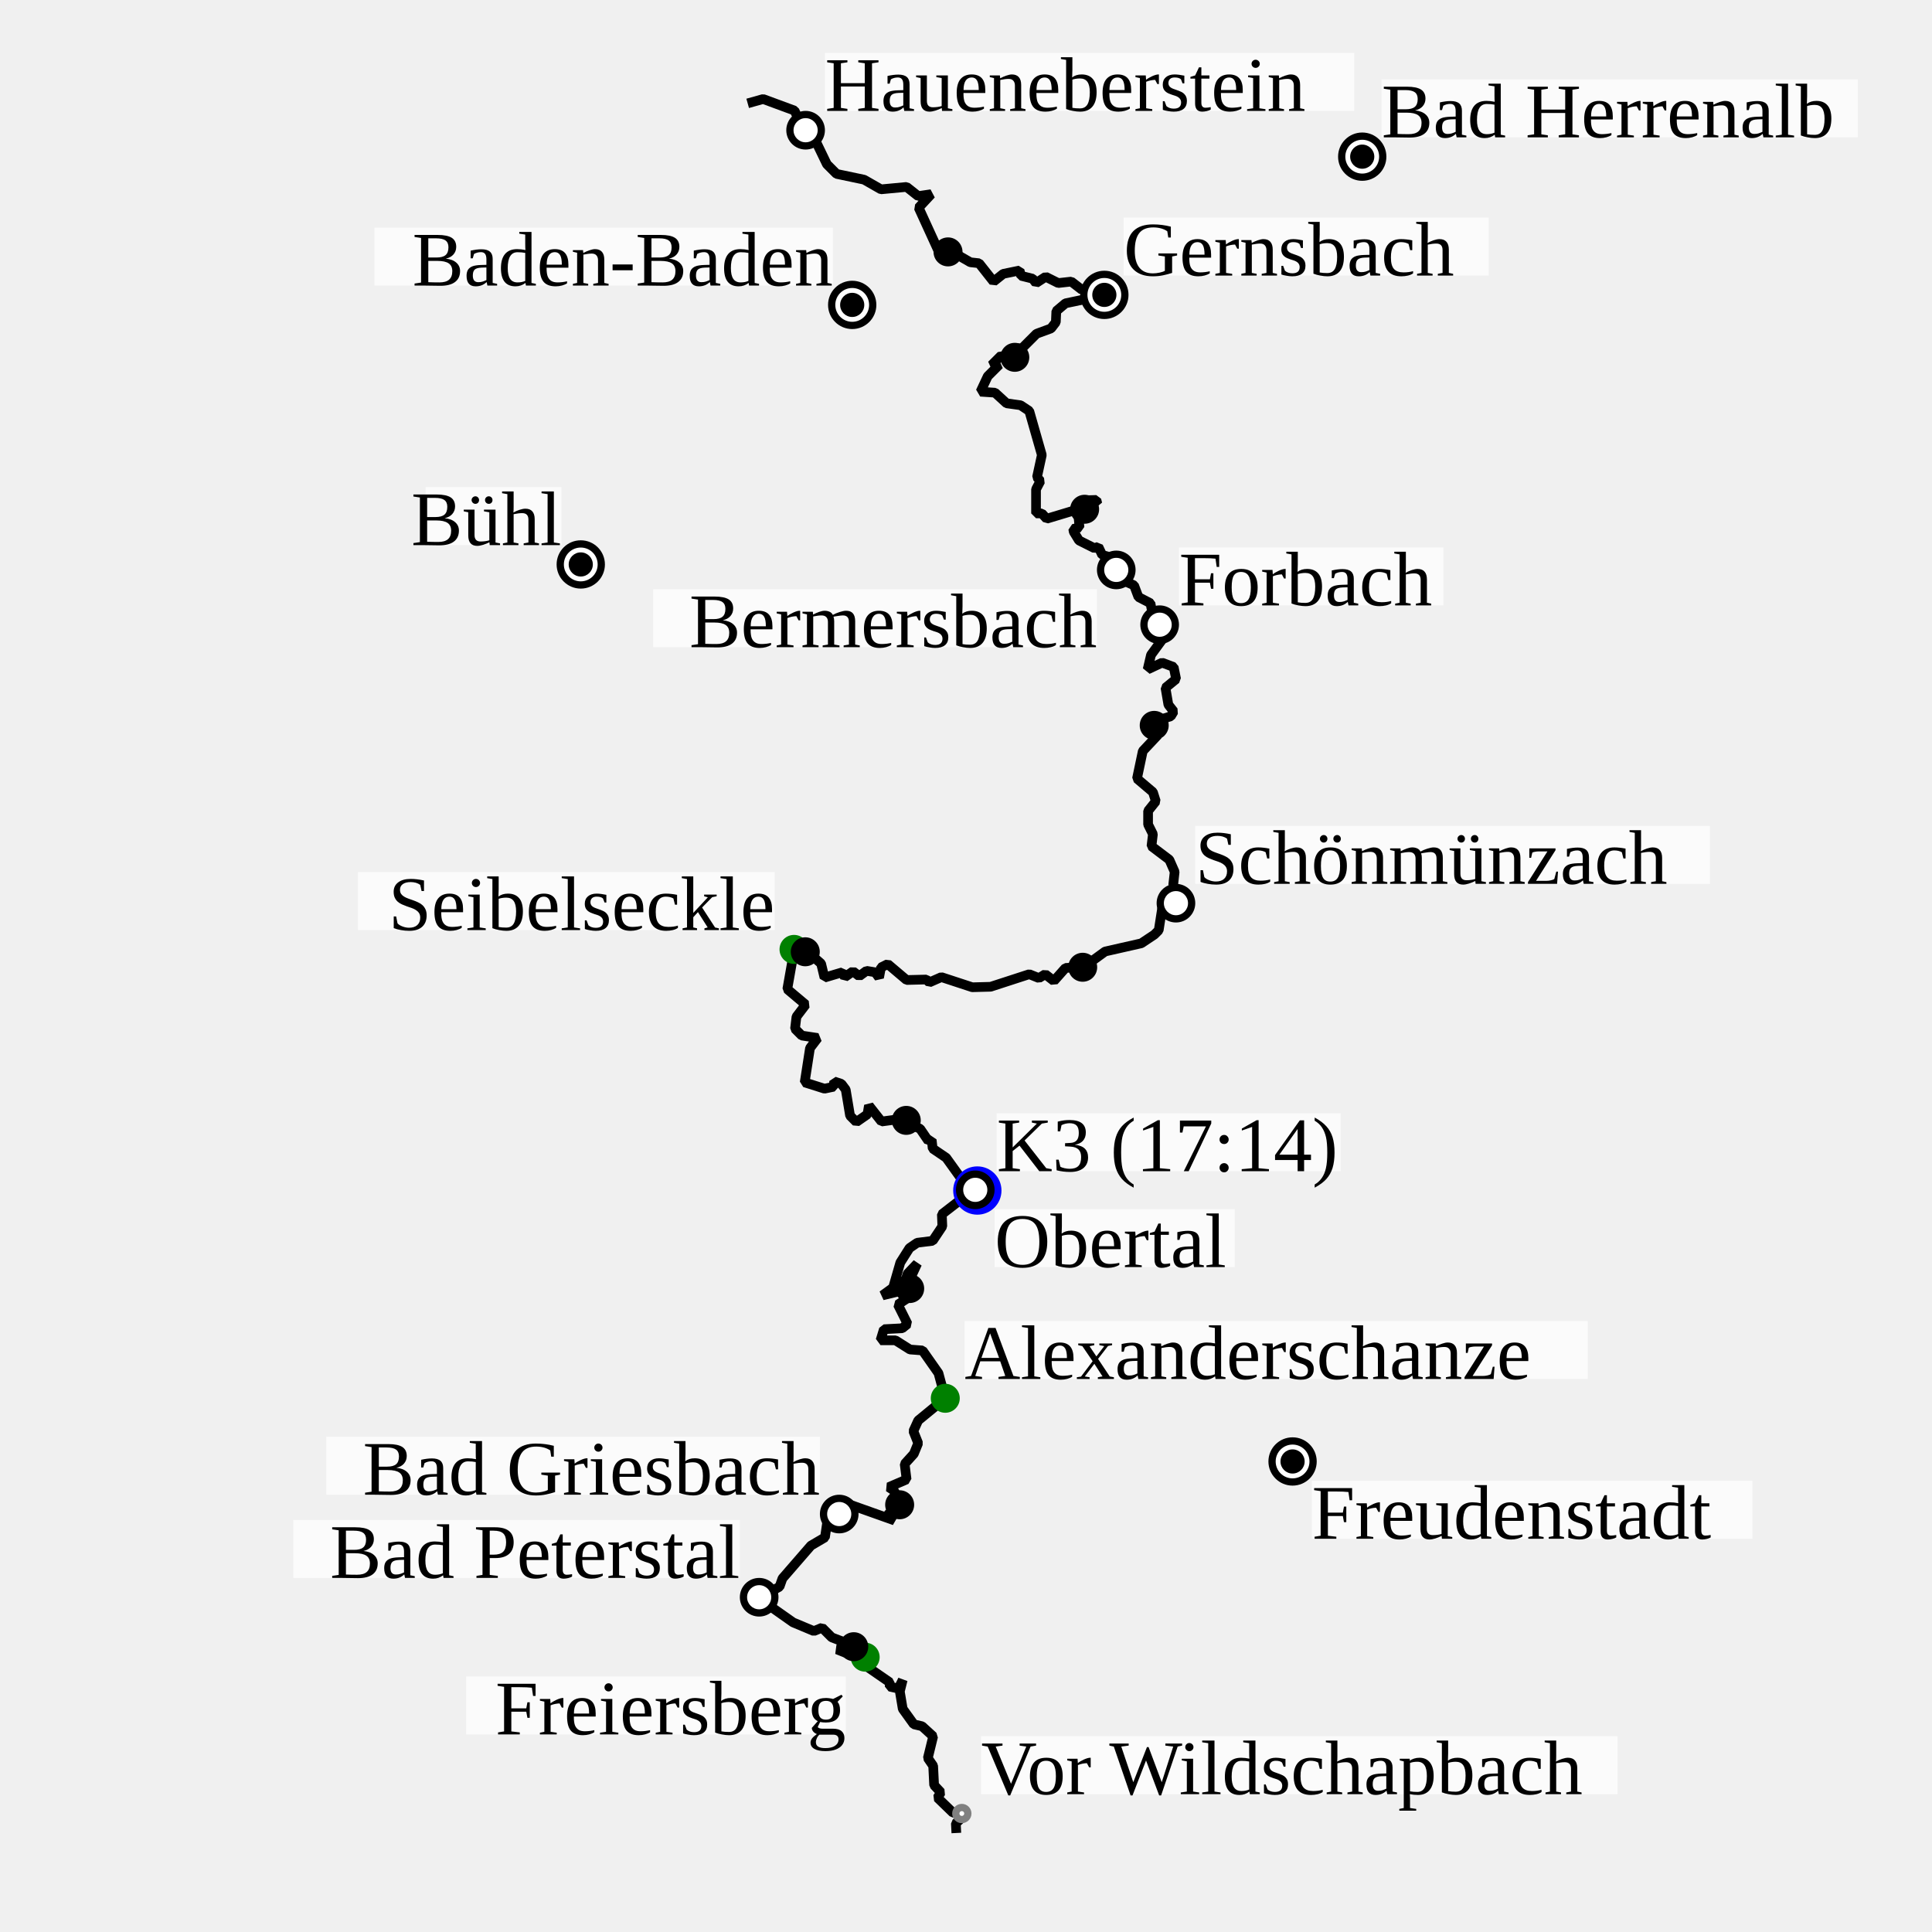
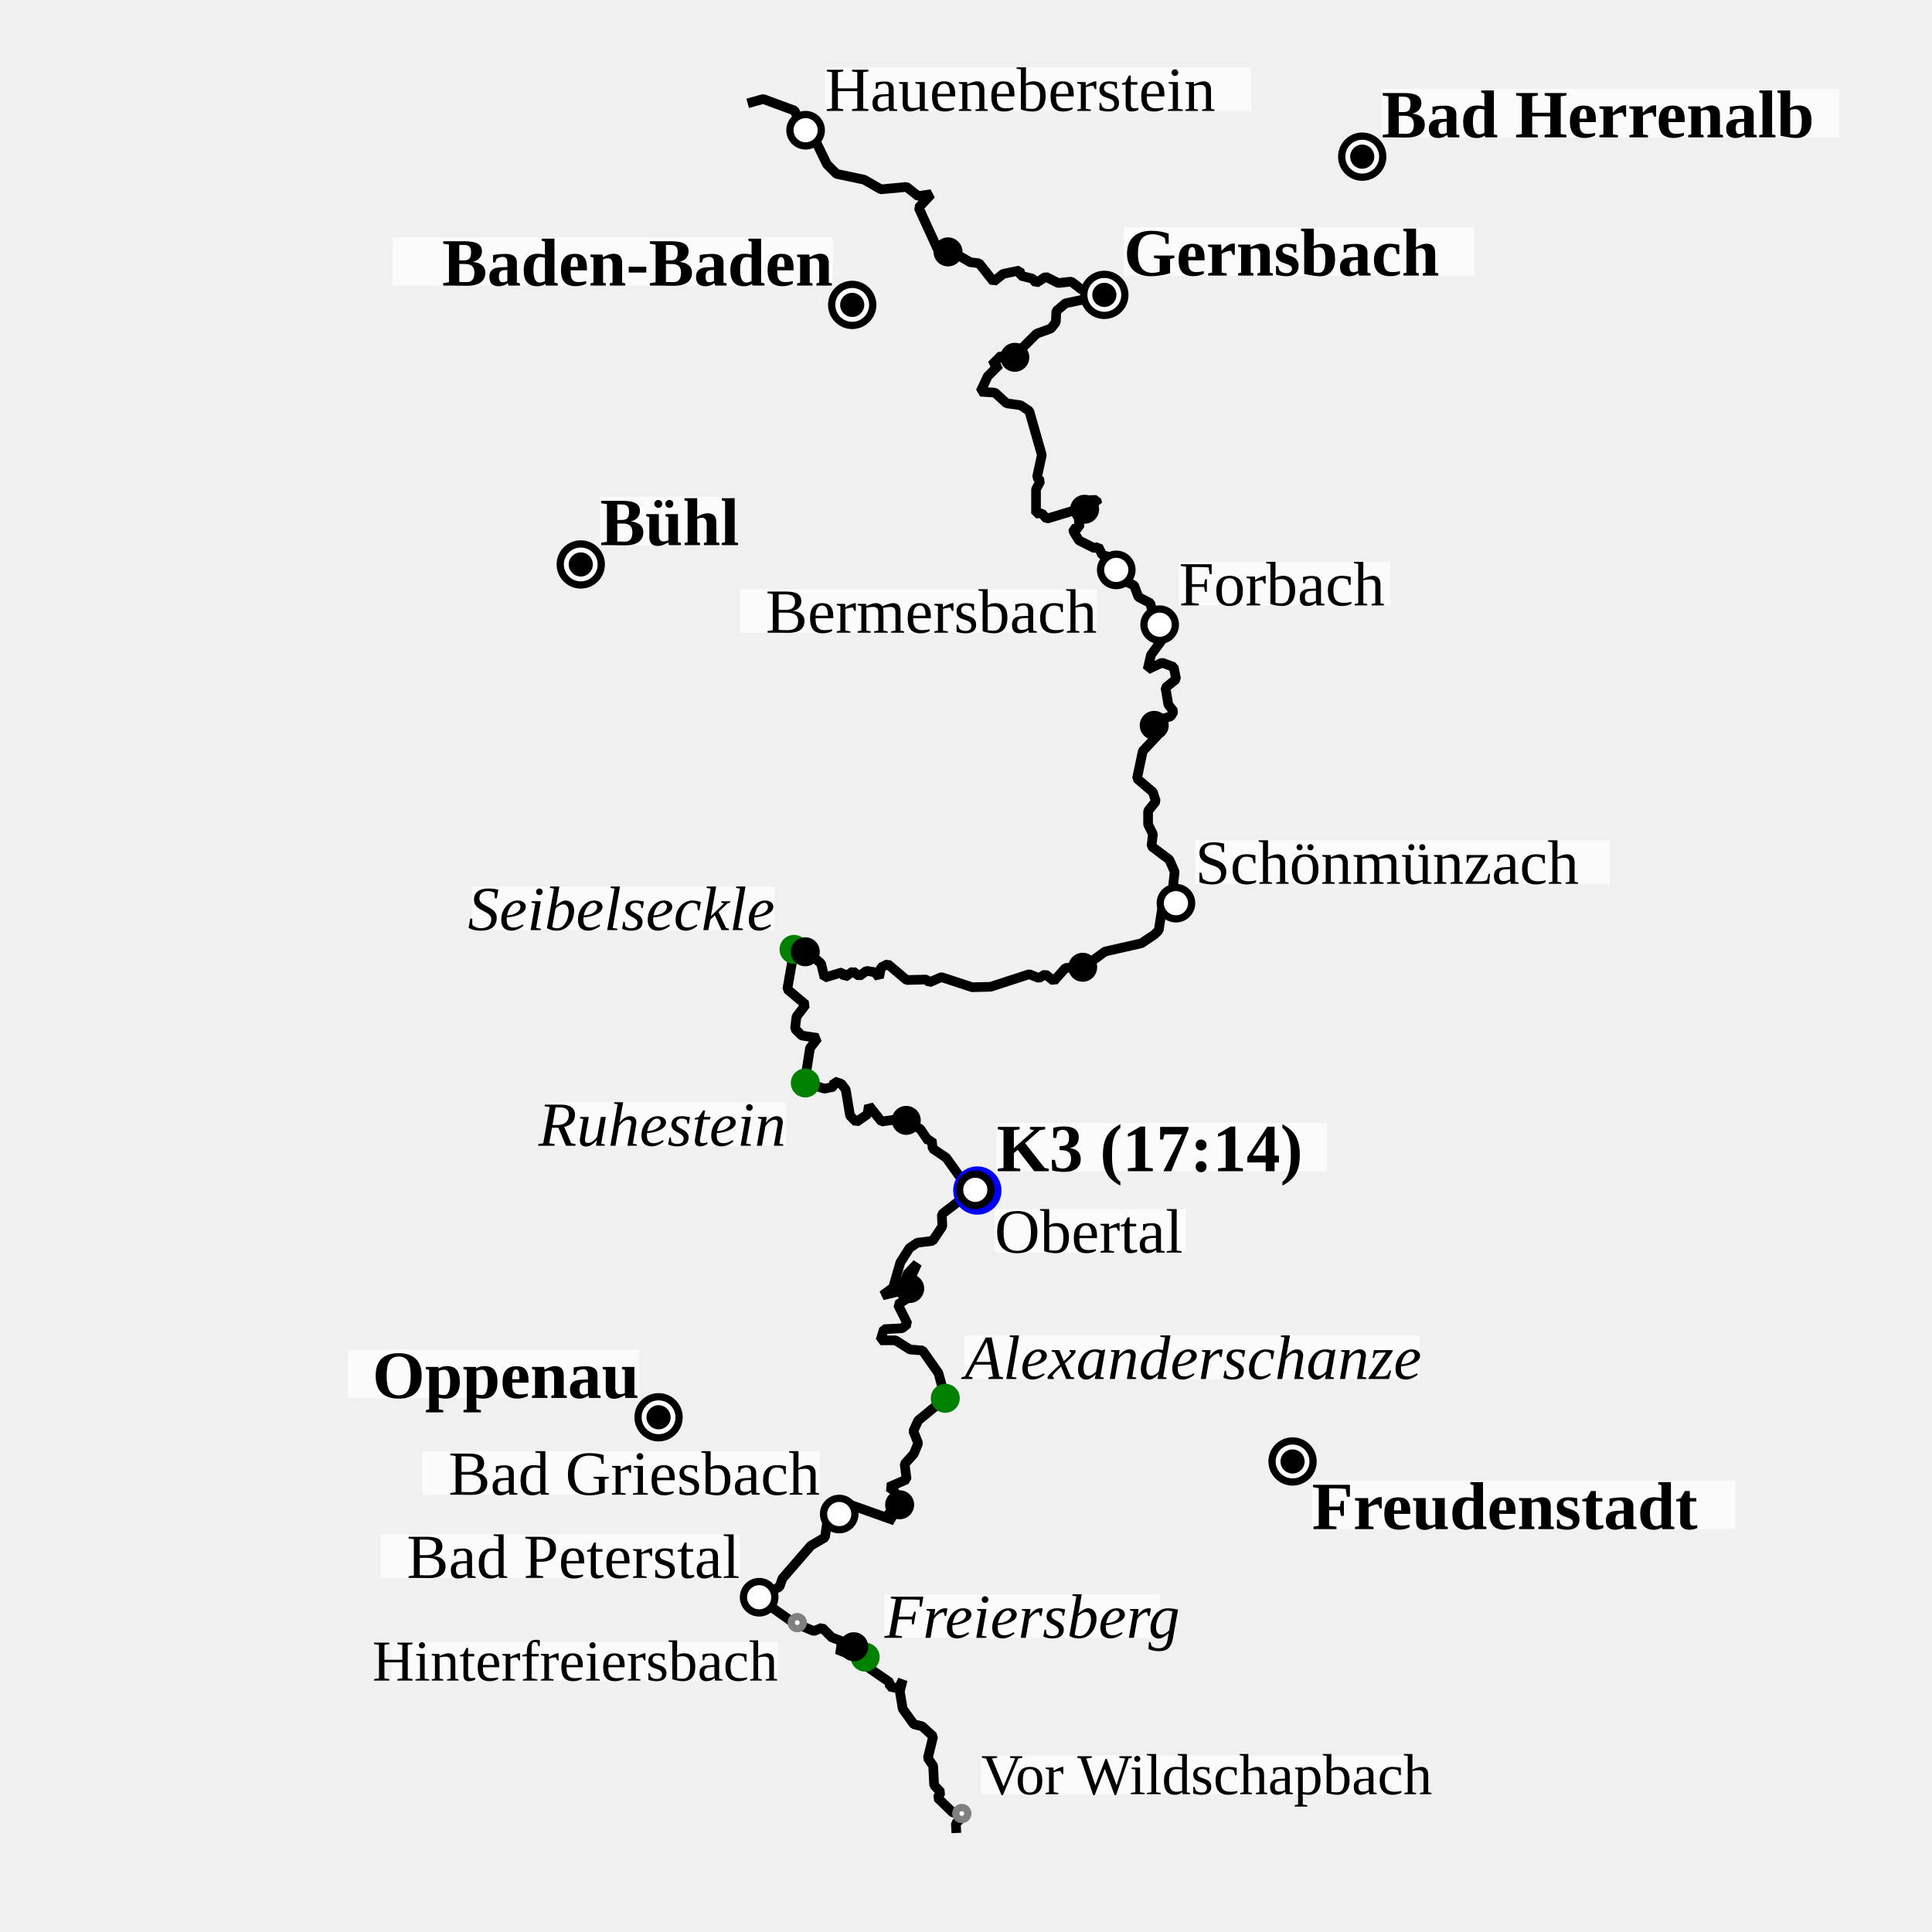
<svg xmlns="http://www.w3.org/2000/svg" height="400" viewBox="(0, 0, 400, 400)" width="400">
  <path d="M198.0,379.5 L197.9,377.5 L199.4,376.1 L199.4,375.4 L197.3,375.3 L194.1,372.2 L194.8,371.1 L193.4,369.6 L193.2,365.6 L192.1,364.0 L193.2,359.5 L190.9,357.4 L189.2,357.0 L186.9,353.8 L186.3,350.2 L186.9,347.8 L186.0,349.6 L184.2,349.2 L184.2,348.3 L179.7,345.2 L179.0,342.7 L179.6,341.5 L177.3,343.1 L173.3,341.5 L176.7,341.1 L177.4,339.5 L175.6,340.3 L172.2,339.0 L170.2,337.0 L168.5,337.7 L164.2,335.9 L159.8,332.8 L158.4,330.2 L161.4,328.5 L162.0,326.8 L167.9,320.0 L170.8,318.3 L171.4,314.2 L174.7,313.5 L176.2,311.6 L185.2,314.8 L183.8,313.6 L186.3,311.3 L184.9,310.5 L185.5,310.5 L185.2,308.7 L184.0,307.9 L187.7,306.3 L187.3,303.1 L189.2,301.0 L190.1,298.8 L189.1,296.3 L190.1,294.1 L195.7,289.5 L194.3,284.3 L191.0,279.6 L188.4,279.4 L185.4,277.5 L182.3,277.5 L183.0,275.2 L186.8,275.0 L187.9,274.1 L185.9,270.1 L188.6,268.3 L188.1,265.5 L189.9,261.6 L187.9,263.7 L186.8,267.2 L182.7,268.2 L184.9,266.6 L186.4,261.4 L188.3,258.4 L189.9,257.3 L193.1,256.9 L195.1,253.9 L195.0,251.4 L200.3,247.3 L202.5,246.8 L201.6,245.1 L198.7,243.6 L195.9,239.7 L193.1,237.8 L192.9,236.0 L192.2,236.2 L190.5,233.7 L187.8,232.5 L187.3,230.4 L186.2,231.7 L182.5,232.2 L179.9,228.9 L179.6,230.7 L177.3,232.3 L176.0,231.0 L175.1,225.6 L174.2,224.4 L172.7,223.9 L172.6,225.0 L170.7,225.4 L166.6,224.1 L167.7,217.0 L169.3,214.9 L166.0,214.4 L164.6,213.0 L164.9,210.5 L166.8,208.0 L163.0,204.8 L164.5,196.3 L167.6,197.4 L170.0,199.5 L170.7,202.4 L174.4,201.3 L174.9,202.3 L176.6,201.1 L177.9,202.1 L179.4,201.0 L181.2,201.3 L182.0,202.4 L182.4,200.3 L183.8,199.6 L187.7,202.9 L191.8,202.8 L192.4,203.4 L194.9,202.3 L201.3,204.4 L205.1,204.3 L213.1,201.7 L215.1,202.5 L216.4,201.7 L218.2,203.1 L220.6,200.4 L224.4,200.2 L228.8,197.0 L236.3,195.3 L239.0,193.5 L239.9,192.6 L240.6,188.1 L245.2,187.9 L242.9,183.2 L243.2,180.5 L242.1,178.0 L238.4,175.2 L238.7,172.7 L237.7,170.7 L237.7,167.9 L239.3,165.9 L238.7,164.0 L235.4,161.2 L236.6,155.5 L239.7,152.2 L239.0,150.4 L239.5,149.2 L242.4,148.3 L243.0,147.3 L241.9,145.9 L241.3,142.4 L243.5,140.6 L243.0,138.1 L240.6,137.2 L237.6,138.6 L238.3,135.6 L241.3,131.5 L240.9,127.8 L238.6,127.1 L238.2,124.9 L235.7,123.6 L234.8,121.2 L232.4,120.1 L230.5,117.6 L230.0,115.4 L228.2,114.9 L227.4,113.2 L226.6,113.5 L223.4,111.9 L222.3,110.1 L222.2,109.5 L223.5,109.2 L223.3,107.1 L224.5,106.6 L224.3,104.8 L225.9,103.7 L227.2,104.3 L227.0,103.5 L223.9,103.6 L223.0,105.5 L216.7,107.4 L215.7,106.3 L214.5,106.3 L214.5,101.3 L215.4,99.6 L214.7,98.8 L215.7,94.2 L213.1,85.1 L211.3,83.9 L208.4,83.5 L206.0,81.3 L203.0,81.1 L204.5,77.9 L206.9,75.5 L205.3,75.6 L207.3,73.6 L209.3,74.6 L210.4,73.5 L210.1,72.1 L211.6,72.1 L214.6,69.1 L217.6,68.0 L218.6,66.7 L218.7,64.4 L220.6,62.8 L228.2,61.2 L227.5,58.7 L228.2,61.2 L227.7,61.5 L226.4,59.6 L224.0,60.0 L221.8,58.3 L219.1,58.6 L216.5,57.3 L214.5,58.6 L213.8,57.7 L211.4,57.1 L211.1,56.0 L207.7,56.7 L205.7,58.3 L202.7,54.5 L200.9,54.3 L196.9,52.0 L194.5,52.4 L190.2,43.0 L192.8,40.2 L190.1,40.6 L187.7,38.7 L182.4,39.2 L178.9,37.2 L173.2,36.0 L171.2,34.0 L168.4,28.2 L167.0,26.5 L166.2,26.6 L164.5,22.9 L158.0,20.5 L154.8,21.4" fill="transparent" id="track" stroke="black" stroke-linejoin="miter" stroke-miterlimit="1" stroke-width="2" />
  <g>
    <g>
      <circle cx="202.346" cy="246.486" fill="Blue" id="10/wp/circle" r="5" />
    </g>
    <g transform="translate(202.346 246.4864)">
-       <rect fill="white" fill-opacity="0.75" height="12" id="label-bg" width="71.221" x="4" y="-16" />
-       <text font-size="16.0" id="10/wp/text" text-anchor="start" x="4.000" y="-4.000">
+       <rect fill="white" fill-opacity="0.75" height="10" id="label-bg" width="68.4" x="4" y="-14" />
+       <text font-size="14.0" font-style="normal" font-weight="bold" id="10/wp/text" text-anchor="start" x="4.000" y="-4.000">
K3 (17:14)
</text>
    </g>
    <g>
      <circle cx="176.44" cy="63.126" fill="Black" id="11/wp/circle" r="5" />
      <circle cx="176.44" cy="63.126" fill="white" id="11/wp/circle-little-white" r="3.5" />
      <circle cx="176.44" cy="63.126" fill="black" id="11/wp/circle-little-white" r="2.5" />
    </g>
    <g transform="translate(176.4398 63.12631)">
-       <rect fill="white" fill-opacity="0.75" height="12" id="label-bg" width="94.905" x="-98.905" y="-16" />
-       <text font-size="16.0" id="11/wp/text" text-anchor="end" x="-4.000" y="-4.000">
+       <rect fill="white" fill-opacity="0.75" height="10" id="label-bg" width="91.196" x="-95.196" y="-14" />
+       <text font-size="14.0" font-style="normal" font-weight="bold" id="11/wp/text" text-anchor="end" x="-4.000" y="-4.000">
Baden-Baden
</text>
    </g>
    <g>
      <circle cx="228.644" cy="61.052" fill="Black" id="12/wp/circle" r="5" />
      <circle cx="228.644" cy="61.052" fill="white" id="12/wp/circle-little-white" r="3.5" />
      <circle cx="228.644" cy="61.052" fill="black" id="12/wp/circle-little-white" r="2.5" />
    </g>
    <g transform="translate(228.6438 61.05195)">
-       <rect fill="white" fill-opacity="0.75" height="12" id="label-bg" width="75.579" x="4" y="-16" />
-       <text font-size="16.0" id="12/wp/text" text-anchor="start" x="4.000" y="-4.000">
+       <rect fill="white" fill-opacity="0.75" height="10" id="label-bg" width="72.595" x="4" y="-14" />
+       <text font-size="14.0" font-style="normal" font-weight="bold" id="12/wp/text" text-anchor="start" x="4.000" y="-4.000">
Gernsbach
</text>
    </g>
    <g>
      <circle cx="240.092" cy="129.34" fill="Black" id="13/wp/circle" r="4" />
      <circle cx="240.092" cy="129.34" fill="white" id="13/wp/circle-little-white" r="2.5" />
    </g>
    <g transform="translate(240.0924 129.3399)">
-       <rect fill="white" fill-opacity="0.75" height="12" id="label-bg" width="54.737" x="4" y="-16" />
-       <text font-size="16.0" id="13/wp/text" text-anchor="start" x="4.000" y="-4.000">
+       <rect fill="white" fill-opacity="0.75" height="9" id="label-bg" width="43.724" x="4" y="-13" />
+       <text font-size="13.0" font-style="normal" font-weight="normal" id="13/wp/text" text-anchor="start" x="4.000" y="-4.000">
Forbach
</text>
    </g>
    <g>
      <circle cx="157.177" cy="330.692" fill="Black" id="14/wp/circle" r="4" />
      <circle cx="157.177" cy="330.692" fill="white" id="14/wp/circle-little-white" r="2.5" />
    </g>
    <g transform="translate(157.1768 330.6915)">
-       <rect fill="white" fill-opacity="0.75" height="12" id="label-bg" width="92.442" x="-96.442" y="-16" />
-       <text font-size="16.0" id="14/wp/text" text-anchor="end" x="-4.000" y="-4.000">
+       <rect fill="white" fill-opacity="0.75" height="9" id="label-bg" width="74.359" x="-78.359" y="-13" />
+       <text font-size="13.0" font-style="normal" font-weight="normal" id="14/wp/text" text-anchor="end" x="-4.000" y="-4.000">
Bad Peterstal
</text>
    </g>
    <g>
      <circle cx="173.751" cy="313.467" fill="Black" id="15/wp/circle" r="4" />
      <circle cx="173.751" cy="313.467" fill="white" id="15/wp/circle-little-white" r="2.5" />
    </g>
    <g transform="translate(173.7508 313.4665)">
-       <rect fill="white" fill-opacity="0.75" height="12" id="label-bg" width="102.2" x="-106.2" y="-16" />
-       <text font-size="16.0" id="15/wp/text" text-anchor="end" x="-4.000" y="-4.000">
+       <rect fill="white" fill-opacity="0.75" height="9" id="label-bg" width="82.288" x="-86.288" y="-13" />
+       <text font-size="13.0" font-style="normal" font-weight="normal" id="15/wp/text" text-anchor="end" x="-4.000" y="-4.000">
Bad Griesbach
</text>
    </g>
    <g>
      <circle cx="166.792" cy="26.961" fill="Black" id="16/wp/circle" r="4" />
      <circle cx="166.792" cy="26.961" fill="white" id="16/wp/circle-little-white" r="2.5" />
    </g>
    <g transform="translate(166.7916 26.96132)">
-       <rect fill="white" fill-opacity="0.75" height="12" id="label-bg" width="109.589" x="4" y="-16" />
-       <text font-size="16.0" id="16/wp/text" text-anchor="start" x="4.000" y="-4.000">
+       <rect fill="white" fill-opacity="0.75" height="9" id="label-bg" width="88.291" x="4" y="-13" />
+       <text font-size="13.0" font-style="normal" font-weight="normal" id="16/wp/text" text-anchor="start" x="4.000" y="-4.000">
Haueneberstein
</text>
    </g>
    <g>
      <circle cx="201.92" cy="246.341" fill="Black" id="17/wp/circle" r="4" />
      <circle cx="201.92" cy="246.341" fill="white" id="17/wp/circle-little-white" r="2.5" />
    </g>
    <g transform="translate(201.9203 246.3411)">
-       <rect fill="white" fill-opacity="0.75" height="12" id="label-bg" width="49.716" x="4" y="4" />
-       <text font-size="16.0" id="17/wp/text" text-anchor="start" x="4.000" y="16.000">
+       <rect fill="white" fill-opacity="0.75" height="9" id="label-bg" width="39.644" x="4" y="4" />
+       <text font-size="13.0" font-style="normal" font-weight="normal" id="17/wp/text" text-anchor="start" x="4.000" y="13.000">
Obertal
</text>
    </g>
    <g>
      <circle cx="231.11" cy="117.995" fill="Black" id="18/wp/circle" r="4" />
      <circle cx="231.11" cy="117.995" fill="white" id="18/wp/circle-little-white" r="2.5" />
    </g>
    <g transform="translate(231.1096 117.9951)">
-       <rect fill="white" fill-opacity="0.75" height="12" id="label-bg" width="91.874" x="-95.874" y="4" />
-       <text font-size="16.0" id="18/wp/text" text-anchor="end" x="-4.000" y="16.000">
+       <rect fill="white" fill-opacity="0.75" height="9" id="label-bg" width="73.897" x="-77.897" y="4" />
+       <text font-size="13.0" font-style="normal" font-weight="normal" id="18/wp/text" text-anchor="end" x="-4.000" y="13.000">
Bermersbach
</text>
    </g>
    <g>
      <circle cx="243.466" cy="186.992" fill="Black" id="19/wp/circle" r="4" />
      <circle cx="243.466" cy="186.992" fill="white" id="19/wp/circle-little-white" r="2.5" />
    </g>
    <g transform="translate(243.466 186.992)">
-       <rect fill="white" fill-opacity="0.75" height="12" id="label-bg" width="106.558" x="4" y="-16" />
-       <text font-size="16.0" id="19/wp/text" text-anchor="start" x="4.000" y="-4.000">
+       <rect fill="white" fill-opacity="0.75" height="9" id="label-bg" width="85.828" x="4" y="-13" />
+       <text font-size="13.0" font-style="normal" font-weight="normal" id="19/wp/text" text-anchor="start" x="4.000" y="-4.000">
Schönmünzach
</text>
    </g>
    <g>
      <circle cx="195.709" cy="289.5" fill="Green" id="20/wp/circle" r="3" />
    </g>
    <g transform="translate(195.7092 289.4997)">
-       <rect fill="white" fill-opacity="0.75" height="12" id="label-bg" width="129.011" x="4" y="-16" />
-       <text font-size="16.0" id="20/wp/text" text-anchor="start" x="4.000" y="-4.000">
+       <rect fill="white" fill-opacity="0.75" height="9" id="label-bg" width="94.246" x="4" y="-13" />
+       <text font-size="13.0" font-style="italic" font-weight="normal" id="20/wp/text" text-anchor="start" x="4.000" y="-4.000">
Alexanderschanze
</text>
    </g>
    <g>
      <circle cx="164.394" cy="196.562" fill="Green" id="21/wp/circle" r="3" />
    </g>
    <g transform="translate(164.3936 196.5618)">
-       <rect fill="white" fill-opacity="0.75" height="12" id="label-bg" width="86.284" x="-90.284" y="-16" />
-       <text font-size="16.0" id="21/wp/text" text-anchor="end" x="-4.000" y="-4.000">
+       <rect fill="white" fill-opacity="0.75" height="9" id="label-bg" width="62.687" x="-66.687" y="-13" />
+       <text font-size="13.0" font-style="italic" font-weight="normal" id="21/wp/text" text-anchor="end" x="-4.000" y="-4.000">
Seibelseckle
</text>
    </g>
    <g>
-       <circle cx="179.125" cy="343.098" fill="Green" id="22/wp/circle" r="3" />
+       <circle cx="166.731" cy="224.218" fill="Green" id="22/wp/circle" r="3" />
+     </g>
+     <g transform="translate(166.7315 224.2182)">
+       <rect fill="white" fill-opacity="0.75" height="9" id="label-bg" width="49.112" x="-53.112" y="4" />
+       <text font-size="13.0" font-style="italic" font-weight="normal" id="22/wp/text" text-anchor="end" x="-4.000" y="13.000">
+ Ruhestein
+ </text>
+     </g>
+     <g>
+       <circle cx="179.125" cy="343.098" fill="Green" id="23/wp/circle" r="3" />
    </g>
    <g transform="translate(179.1249 343.0977)">
-       <rect fill="white" fill-opacity="0.75" height="12" id="label-bg" width="78.611" x="-82.611" y="4" />
-       <text font-size="16.0" id="22/wp/text" text-anchor="end" x="-4.000" y="16.000">
+       <rect fill="white" fill-opacity="0.75" height="9" id="label-bg" width="57.019" x="4" y="-13" />
+       <text font-size="13.0" font-style="italic" font-weight="normal" id="23/wp/text" text-anchor="start" x="4.000" y="-4.000">
Freiersberg
</text>
    </g>
    <g>
-       <circle cx="120.241" cy="116.863" fill="Black" id="23/wp/circle" r="5" />
-       <circle cx="120.241" cy="116.863" fill="white" id="23/wp/circle-little-white" r="3.5" />
-       <circle cx="120.241" cy="116.863" fill="black" id="23/wp/circle-little-white" r="2.5" />
+       <circle cx="120.241" cy="116.863" fill="Black" id="24/wp/circle" r="5" />
+       <circle cx="120.241" cy="116.863" fill="white" id="24/wp/circle-little-white" r="3.5" />
+       <circle cx="120.241" cy="116.863" fill="black" id="24/wp/circle-little-white" r="2.5" />
    </g>
    <g transform="translate(120.2405 116.863)">
-       <rect fill="white" fill-opacity="0.75" height="12" id="label-bg" width="28.116" x="-32.116" y="-16" />
-       <text font-size="16.0" id="23/wp/text" text-anchor="end" x="-4.000" y="-4.000">
+       <rect fill="white" fill-opacity="0.75" height="10" id="label-bg" width="26.911" x="4" y="-14" />
+       <text font-size="14.0" font-style="normal" font-weight="bold" id="24/wp/text" text-anchor="start" x="4.000" y="-4.000">
Bühl
</text>
    </g>
    <g>
-       <circle cx="267.613" cy="302.582" fill="Black" id="24/wp/circle" r="5" />
-       <circle cx="267.613" cy="302.582" fill="white" id="24/wp/circle-little-white" r="3.5" />
-       <circle cx="267.613" cy="302.582" fill="black" id="24/wp/circle-little-white" r="2.5" />
+       <circle cx="267.613" cy="302.582" fill="Black" id="25/wp/circle" r="5" />
+       <circle cx="267.613" cy="302.582" fill="white" id="25/wp/circle-little-white" r="3.5" />
+       <circle cx="267.613" cy="302.582" fill="black" id="25/wp/circle-little-white" r="2.5" />
    </g>
    <g transform="translate(267.6132 302.5822)">
-       <rect fill="white" fill-opacity="0.75" height="12" id="label-bg" width="91.211" x="4" y="4" />
-       <text font-size="16.0" id="24/wp/text" text-anchor="start" x="4.000" y="16.000">
+       <rect fill="white" fill-opacity="0.75" height="10" id="label-bg" width="87.64" x="4" y="4" />
+       <text font-size="14.0" font-style="normal" font-weight="bold" id="25/wp/text" text-anchor="start" x="4.000" y="14.000">
Freudenstadt
</text>
    </g>
    <g>
-       <circle cx="282.035" cy="32.435" fill="Black" id="25/wp/circle" r="5" />
-       <circle cx="282.035" cy="32.435" fill="white" id="25/wp/circle-little-white" r="3.5" />
-       <circle cx="282.035" cy="32.435" fill="black" id="25/wp/circle-little-white" r="2.5" />
+       <circle cx="282.035" cy="32.435" fill="Black" id="26/wp/circle" r="5" />
+       <circle cx="282.035" cy="32.435" fill="white" id="26/wp/circle-little-white" r="3.5" />
+       <circle cx="282.035" cy="32.435" fill="black" id="26/wp/circle-little-white" r="2.5" />
    </g>
    <g transform="translate(282.0353 32.43458)">
-       <rect fill="white" fill-opacity="0.75" height="12" id="label-bg" width="98.6" x="4" y="-16" />
-       <text font-size="16.0" id="25/wp/text" text-anchor="start" x="4.000" y="-4.000">
+       <rect fill="white" fill-opacity="0.75" height="10" id="label-bg" width="94.753" x="4" y="-14" />
+       <text font-size="14.0" font-style="normal" font-weight="bold" id="26/wp/text" text-anchor="start" x="4.000" y="-4.000">
Bad Herrenalb
</text>
    </g>
    <g>
-       <circle cx="199.135" cy="375.47" fill="Gray" id="27/wp/circle" r="2" />
-       <circle cx="199.135" cy="375.47" fill="white" id="27/wp/circle-little-white" r="0.5" />
+       <circle cx="136.346" cy="293.432" fill="Black" id="27/wp/circle" r="5" />
+       <circle cx="136.346" cy="293.432" fill="white" id="27/wp/circle-little-white" r="3.5" />
+       <circle cx="136.346" cy="293.432" fill="black" id="27/wp/circle-little-white" r="2.5" />
+     </g>
+     <g transform="translate(136.3465 293.4321)">
+       <rect fill="white" fill-opacity="0.75" height="10" id="label-bg" width="60.285" x="-64.285" y="-14" />
+       <text font-size="14.0" font-style="normal" font-weight="bold" id="27/wp/text" text-anchor="end" x="-4.000" y="-4.000">
+ Oppenau
+ </text>
+     </g>
+     <g>
+       <circle cx="165.061" cy="335.948" fill="Gray" id="28/wp/circle" r="2" />
+       <circle cx="165.061" cy="335.948" fill="white" id="28/wp/circle-little-white" r="0.5" />
+     </g>
+     <g transform="translate(165.0606 335.9478)">
+       <rect fill="white" fill-opacity="0.75" height="8" id="label-bg" width="80.036" x="-84.036" y="4" />
+       <text font-size="12.0" font-style="normal" font-weight="lighter" id="28/wp/text" text-anchor="end" x="-4.000" y="12.000">
+ Hinterfreiersbach
+ </text>
+     </g>
+     <g>
+       <circle cx="199.135" cy="375.47" fill="Gray" id="29/wp/circle" r="2" />
+       <circle cx="199.135" cy="375.47" fill="white" id="29/wp/circle-little-white" r="0.5" />
    </g>
    <g transform="translate(199.1351 375.4699)">
-       <rect fill="white" fill-opacity="0.75" height="12" id="label-bg" width="131.758" x="4" y="-16" />
-       <text font-size="16.0" id="27/wp/text" text-anchor="start" x="4.000" y="-4.000">
+       <rect fill="white" fill-opacity="0.75" height="8" id="label-bg" width="88.562" x="4" y="-12" />
+       <text font-size="12.0" font-style="normal" font-weight="lighter" id="29/wp/text" text-anchor="start" x="4.000" y="-4.000">
Vor Wildschapbach
</text>
    </g>
    <g>
      <circle cx="176.762" cy="340.934" fill="Black" id="0/wp/circle" r="3" />
    </g>
    <g>
      <circle cx="186.265" cy="311.546" fill="Black" id="1/wp/circle" r="3" />
    </g>
    <g>
      <circle cx="188.341" cy="266.78" fill="Black" id="2/wp/circle" r="3" />
    </g>
    <g>
      <circle cx="187.631" cy="231.962" fill="Black" id="3/wp/circle" r="3" />
    </g>
    <g>
      <circle cx="166.726" cy="197.057" fill="Black" id="4/wp/circle" r="3" />
    </g>
    <g>
      <circle cx="224.159" cy="200.261" fill="Black" id="5/wp/circle" r="3" />
    </g>
    <g>
      <circle cx="238.968" cy="150.18" fill="Black" id="6/wp/circle" r="3" />
    </g>
    <g>
      <circle cx="224.558" cy="105.437" fill="Black" id="7/wp/circle" r="3" />
    </g>
    <g>
      <circle cx="210.103" cy="73.979" fill="Black" id="8/wp/circle" r="3" />
    </g>
    <g>
      <circle cx="196.279" cy="52.152" fill="Black" id="9/wp/circle" r="3" />
    </g>
  </g>
</svg>
